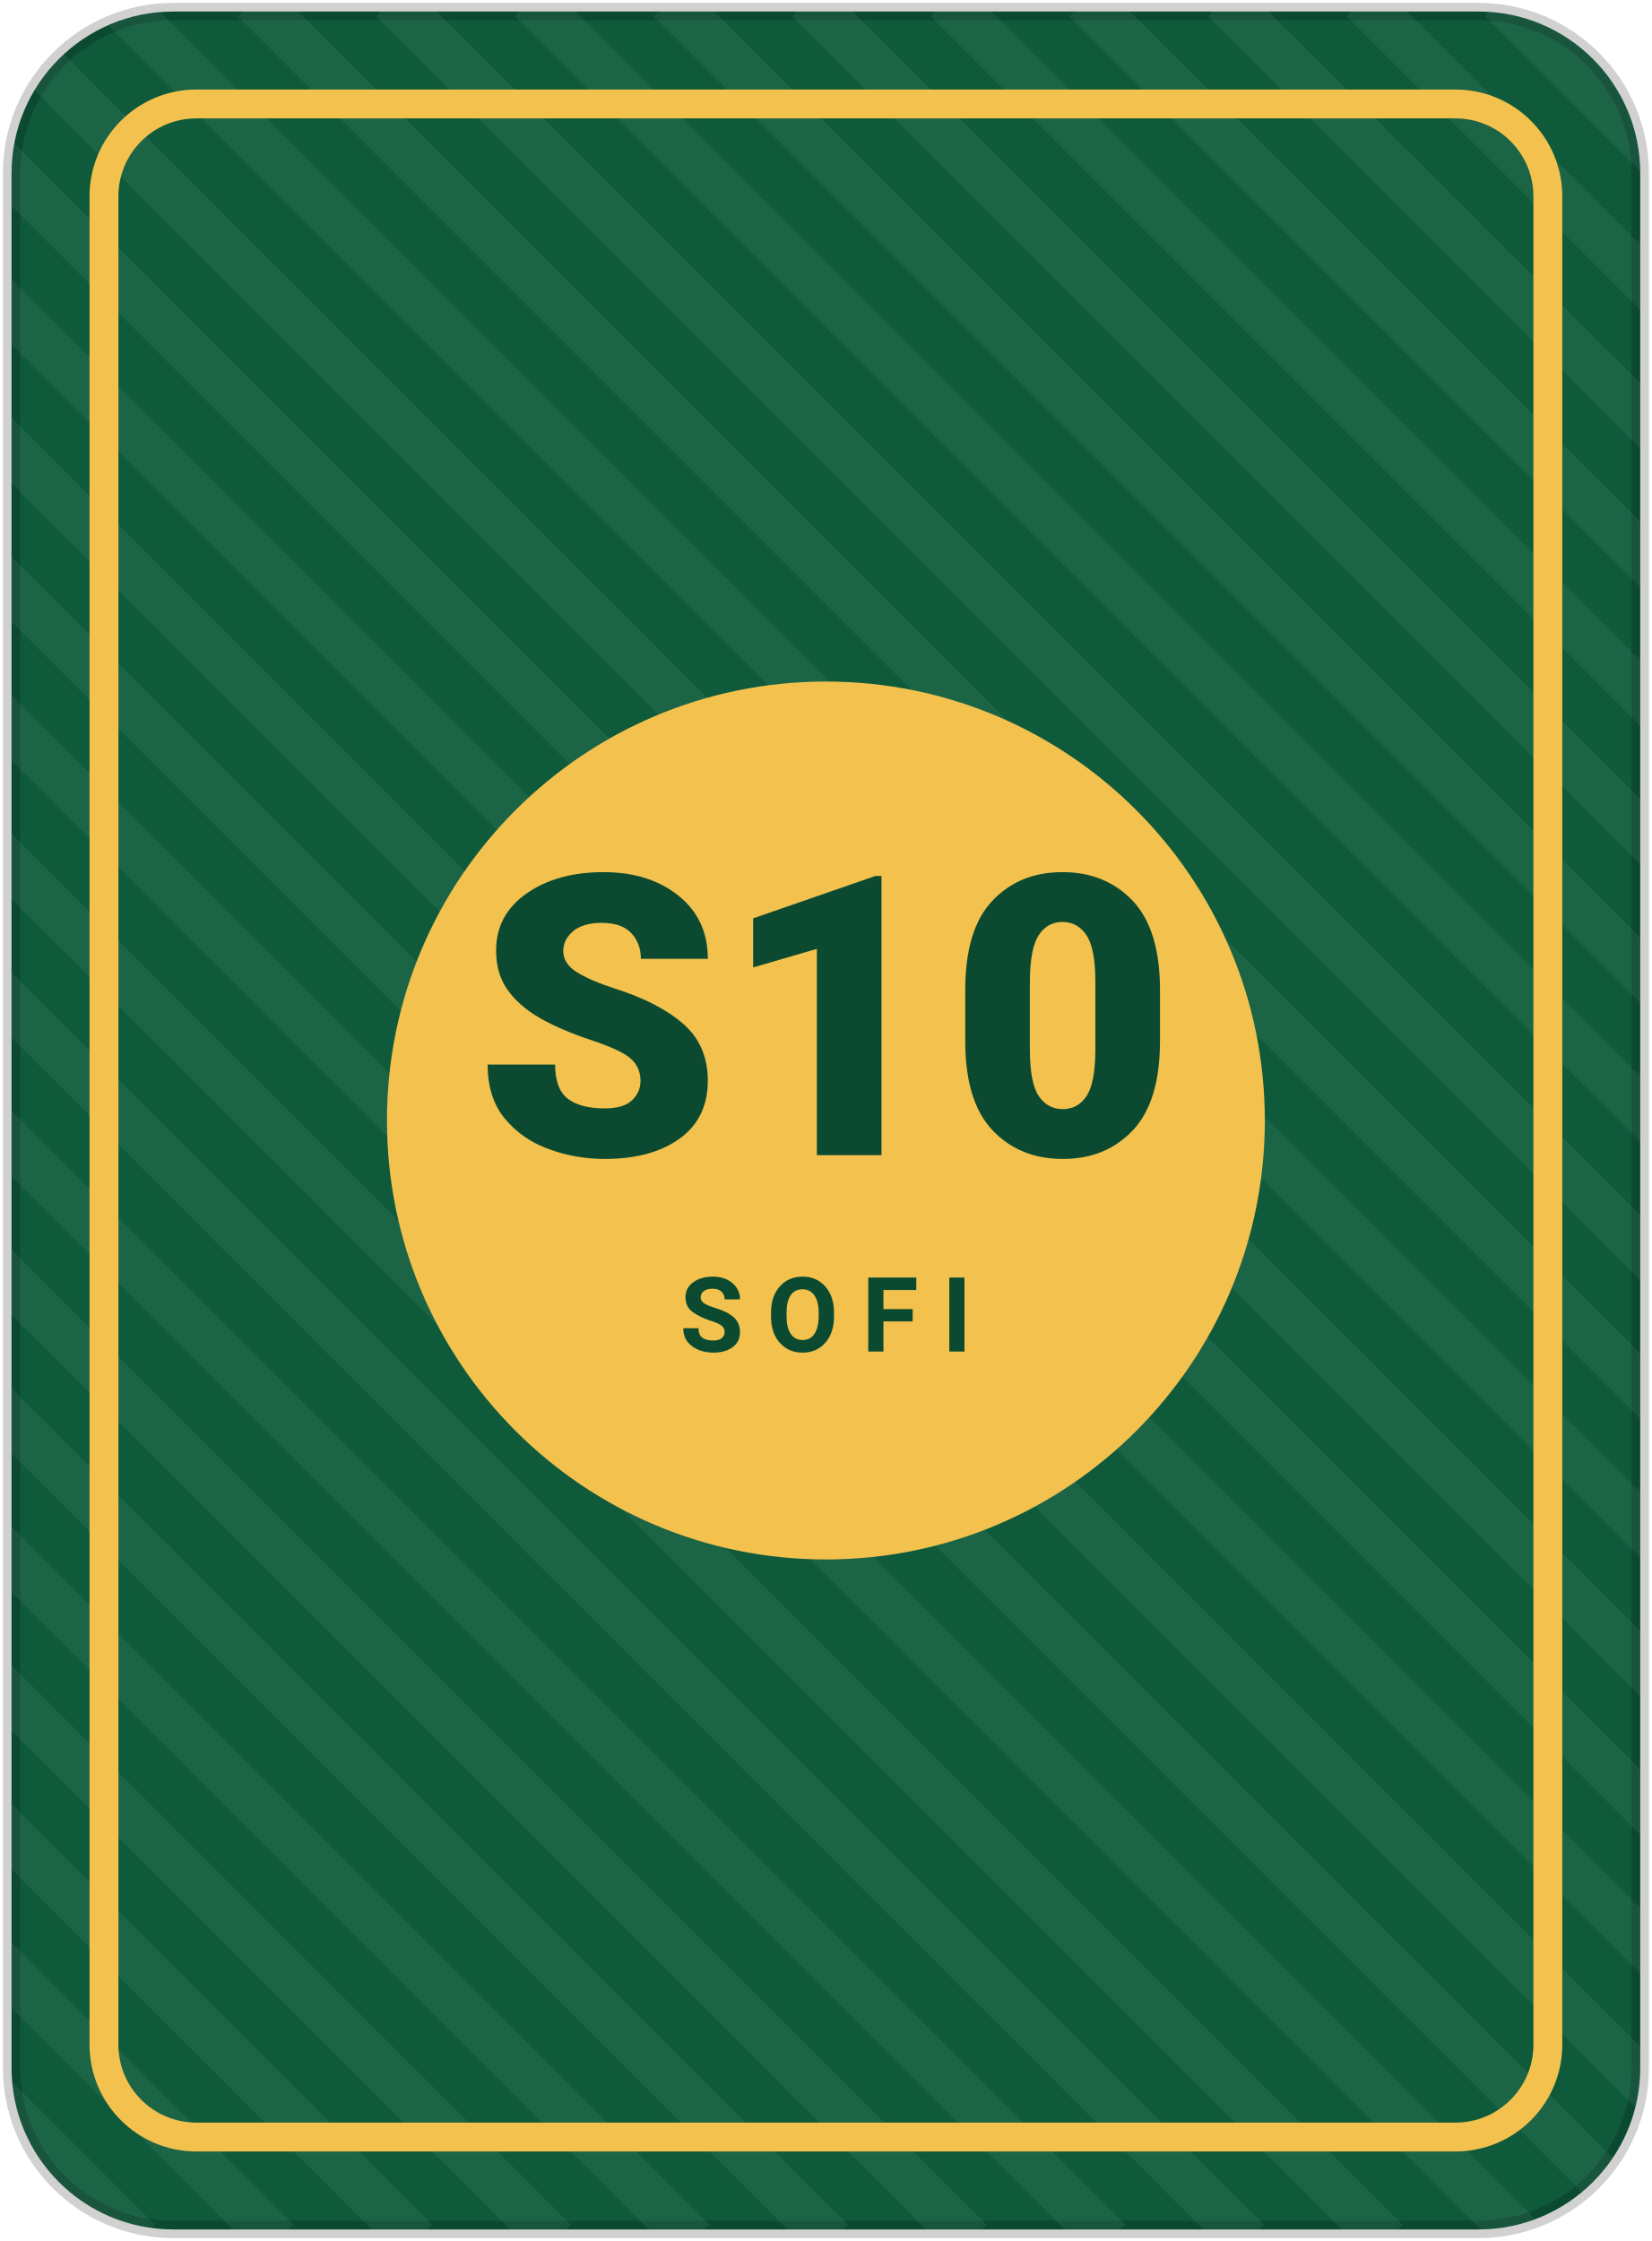
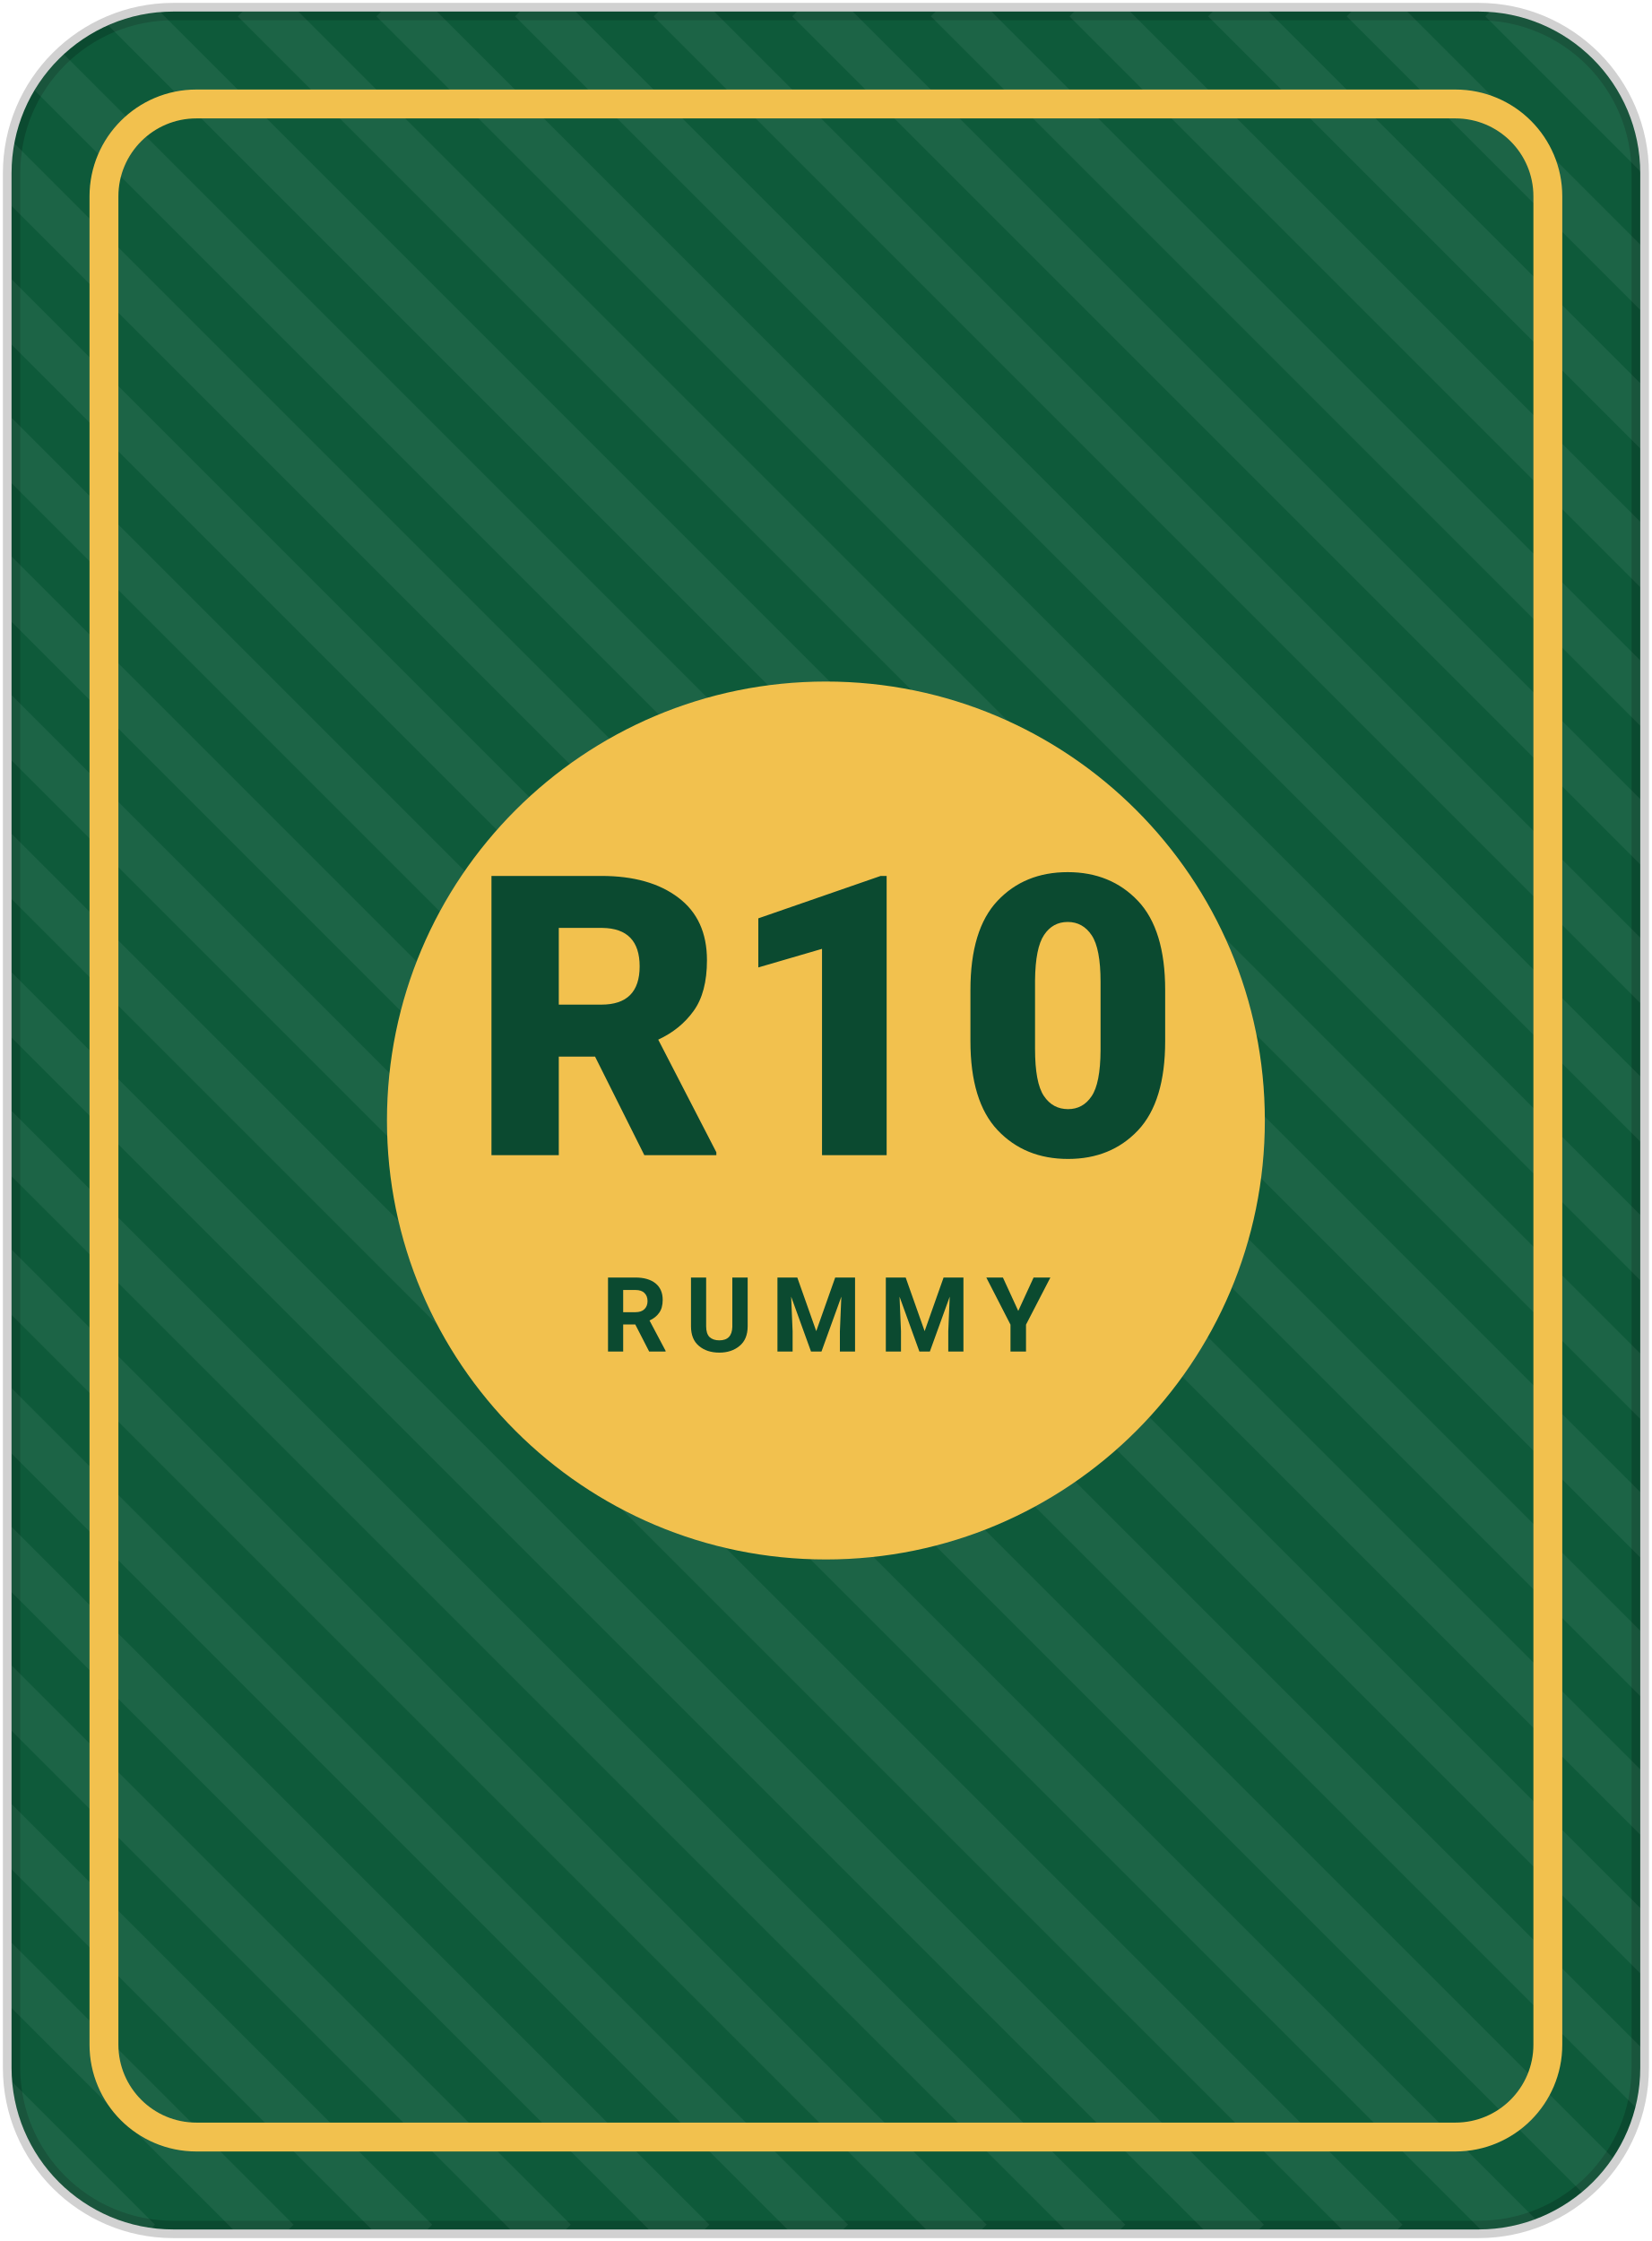
<svg xmlns="http://www.w3.org/2000/svg" viewBox="0 0 143 194" width="143" height="194">
  <rect x="1" y="1" width="141" height="192" rx="14" fill="#0E5A3A" stroke="rgba(0,0,0,.18)" stroke-width="1.5" />
  <clipPath id="c">
    <rect x="1" y="1" width="141" height="192" rx="14" />
  </clipPath>
  <g clip-path="url(#c)">
    <path d="M-194 0 L0 194" stroke="rgba(255,255,255,.06)" stroke-width="4" />
    <path d="M-182 0 L12 194" stroke="rgba(255,255,255,.06)" stroke-width="4" />
    <path d="M-170 0 L24 194" stroke="rgba(255,255,255,.06)" stroke-width="4" />
    <path d="M-158 0 L36 194" stroke="rgba(255,255,255,.06)" stroke-width="4" />
    <path d="M-146 0 L48 194" stroke="rgba(255,255,255,.06)" stroke-width="4" />
    <path d="M-134 0 L60 194" stroke="rgba(255,255,255,.06)" stroke-width="4" />
    <path d="M-122 0 L72 194" stroke="rgba(255,255,255,.06)" stroke-width="4" />
    <path d="M-110 0 L84 194" stroke="rgba(255,255,255,.06)" stroke-width="4" />
    <path d="M-98 0 L96 194" stroke="rgba(255,255,255,.06)" stroke-width="4" />
    <path d="M-86 0 L108 194" stroke="rgba(255,255,255,.06)" stroke-width="4" />
    <path d="M-74 0 L120 194" stroke="rgba(255,255,255,.06)" stroke-width="4" />
    <path d="M-62 0 L132 194" stroke="rgba(255,255,255,.06)" stroke-width="4" />
    <path d="M-50 0 L144 194" stroke="rgba(255,255,255,.06)" stroke-width="4" />
    <path d="M-38 0 L156 194" stroke="rgba(255,255,255,.06)" stroke-width="4" />
    <path d="M-26 0 L168 194" stroke="rgba(255,255,255,.06)" stroke-width="4" />
    <path d="M-14 0 L180 194" stroke="rgba(255,255,255,.06)" stroke-width="4" />
    <path d="M-2 0 L192 194" stroke="rgba(255,255,255,.06)" stroke-width="4" />
    <path d="M10 0 L204 194" stroke="rgba(255,255,255,.06)" stroke-width="4" />
    <path d="M22 0 L216 194" stroke="rgba(255,255,255,.06)" stroke-width="4" />
    <path d="M34 0 L228 194" stroke="rgba(255,255,255,.06)" stroke-width="4" />
    <path d="M46 0 L240 194" stroke="rgba(255,255,255,.06)" stroke-width="4" />
    <path d="M58 0 L252 194" stroke="rgba(255,255,255,.06)" stroke-width="4" />
    <path d="M70 0 L264 194" stroke="rgba(255,255,255,.06)" stroke-width="4" />
    <path d="M82 0 L276 194" stroke="rgba(255,255,255,.06)" stroke-width="4" />
    <path d="M94 0 L288 194" stroke="rgba(255,255,255,.06)" stroke-width="4" />
    <path d="M106 0 L300 194" stroke="rgba(255,255,255,.06)" stroke-width="4" />
    <path d="M118 0 L312 194" stroke="rgba(255,255,255,.06)" stroke-width="4" />
    <path d="M130 0 L324 194" stroke="rgba(255,255,255,.06)" stroke-width="4" />
    <path d="M142 0 L336 194" stroke="rgba(255,255,255,.06)" stroke-width="4" />
    <path d="M154 0 L348 194" stroke="rgba(255,255,255,.06)" stroke-width="4" />
    <path d="M166 0 L360 194" stroke="rgba(255,255,255,.06)" stroke-width="4" />
    <path d="M178 0 L372 194" stroke="rgba(255,255,255,.06)" stroke-width="4" />
    <path d="M190 0 L384 194" stroke="rgba(255,255,255,.06)" stroke-width="4" />
    <path d="M202 0 L396 194" stroke="rgba(255,255,255,.06)" stroke-width="4" />
    <path d="M214 0 L408 194" stroke="rgba(255,255,255,.06)" stroke-width="4" />
    <path d="M226 0 L420 194" stroke="rgba(255,255,255,.06)" stroke-width="4" />
    <path d="M238 0 L432 194" stroke="rgba(255,255,255,.06)" stroke-width="4" />
    <path d="M250 0 L444 194" stroke="rgba(255,255,255,.06)" stroke-width="4" />
    <path d="M262 0 L456 194" stroke="rgba(255,255,255,.06)" stroke-width="4" />
    <path d="M274 0 L468 194" stroke="rgba(255,255,255,.06)" stroke-width="4" />
    <path d="M286 0 L480 194" stroke="rgba(255,255,255,.06)" stroke-width="4" />
    <path d="M298 0 L492 194" stroke="rgba(255,255,255,.06)" stroke-width="4" />
    <path d="M310 0 L504 194" stroke="rgba(255,255,255,.06)" stroke-width="4" />
    <path d="M322 0 L516 194" stroke="rgba(255,255,255,.06)" stroke-width="4" />
    <path d="M334 0 L528 194" stroke="rgba(255,255,255,.06)" stroke-width="4" />
  </g>
  <rect x="9" y="9" width="125" height="176" rx="8" fill="none" stroke="#F2C14E" stroke-width="2.5" />
  <circle cx="71.5" cy="97" r="38" fill="#F2C14E" />
-   <text x="71.5" y="100" text-anchor="middle" font-family="ui-rounded,'SF Pro Rounded','Arial Rounded MT Bold','Segoe UI',Roboto,Helvetica,Arial,sans-serif" font-weight="900" font-size="34" fill="#0B4A30">S10</text>
-   <text x="71.5" y="117" text-anchor="middle" font-family="ui-rounded,'SF Pro Rounded','Arial Rounded MT Bold','Segoe UI',Roboto,Helvetica,Arial,sans-serif" font-weight="700" font-size="9" fill="#0B4A30" letter-spacing="2">SOFI</text>
+   <text x="71.5" y="100" text-anchor="middle" font-family="ui-rounded,'SF Pro Rounded','Arial Rounded MT Bold','Segoe UI',Roboto,Helvetica,Arial,sans-serif" font-weight="900" font-size="34" fill="#0B4A30">R10</text>
+   <text x="71.5" y="117" text-anchor="middle" font-family="ui-rounded,'SF Pro Rounded','Arial Rounded MT Bold','Segoe UI',Roboto,Helvetica,Arial,sans-serif" font-weight="700" font-size="9" fill="#0B4A30" letter-spacing="1.5">RUMMY</text>
</svg>
